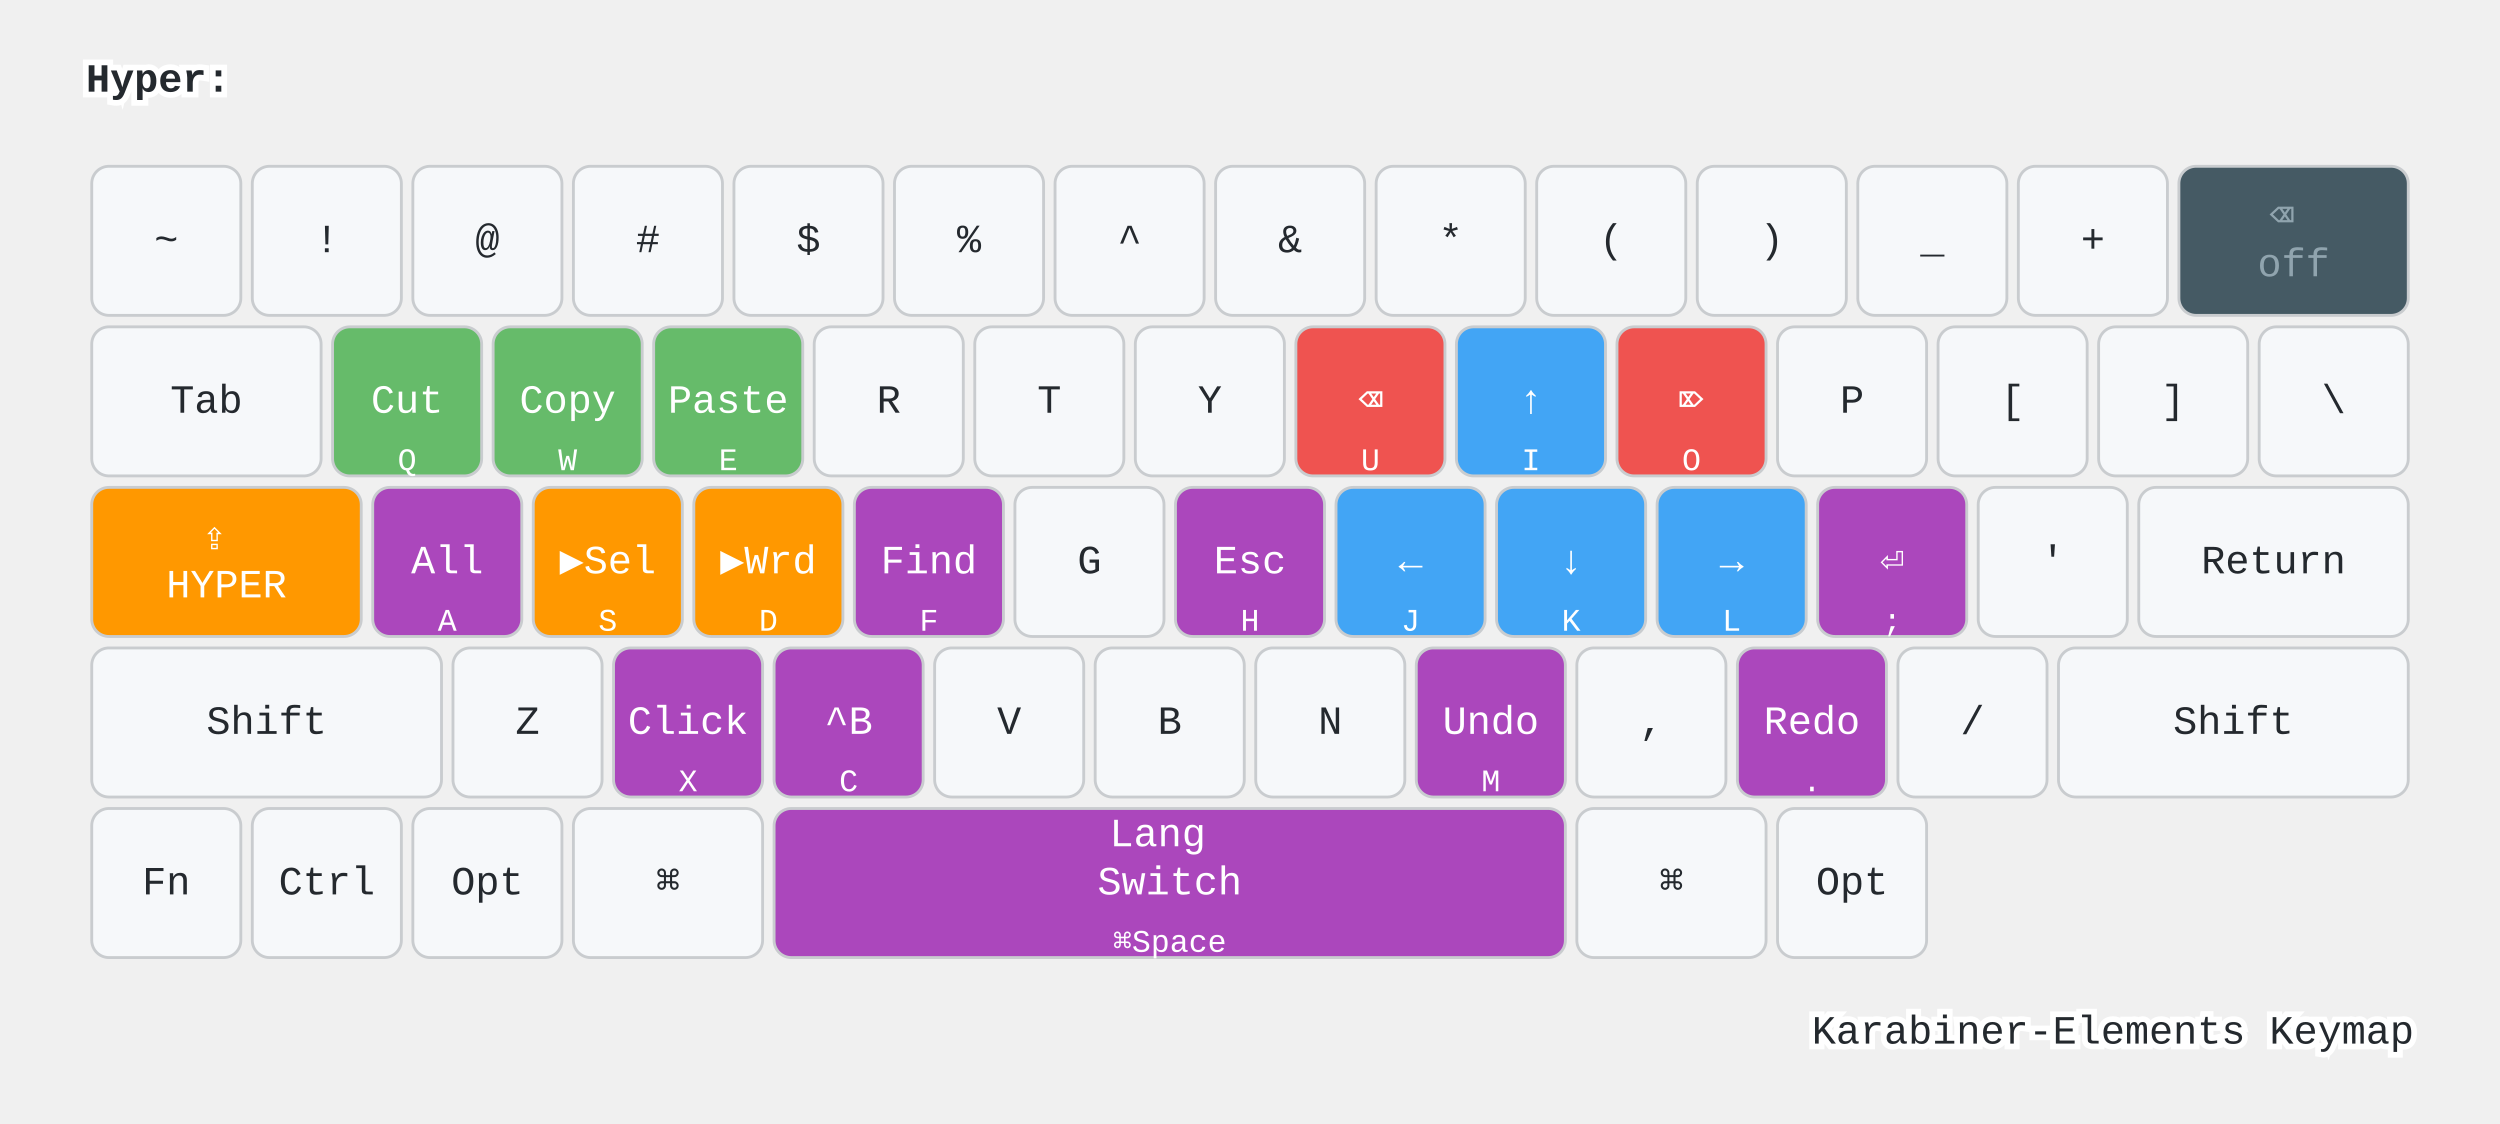
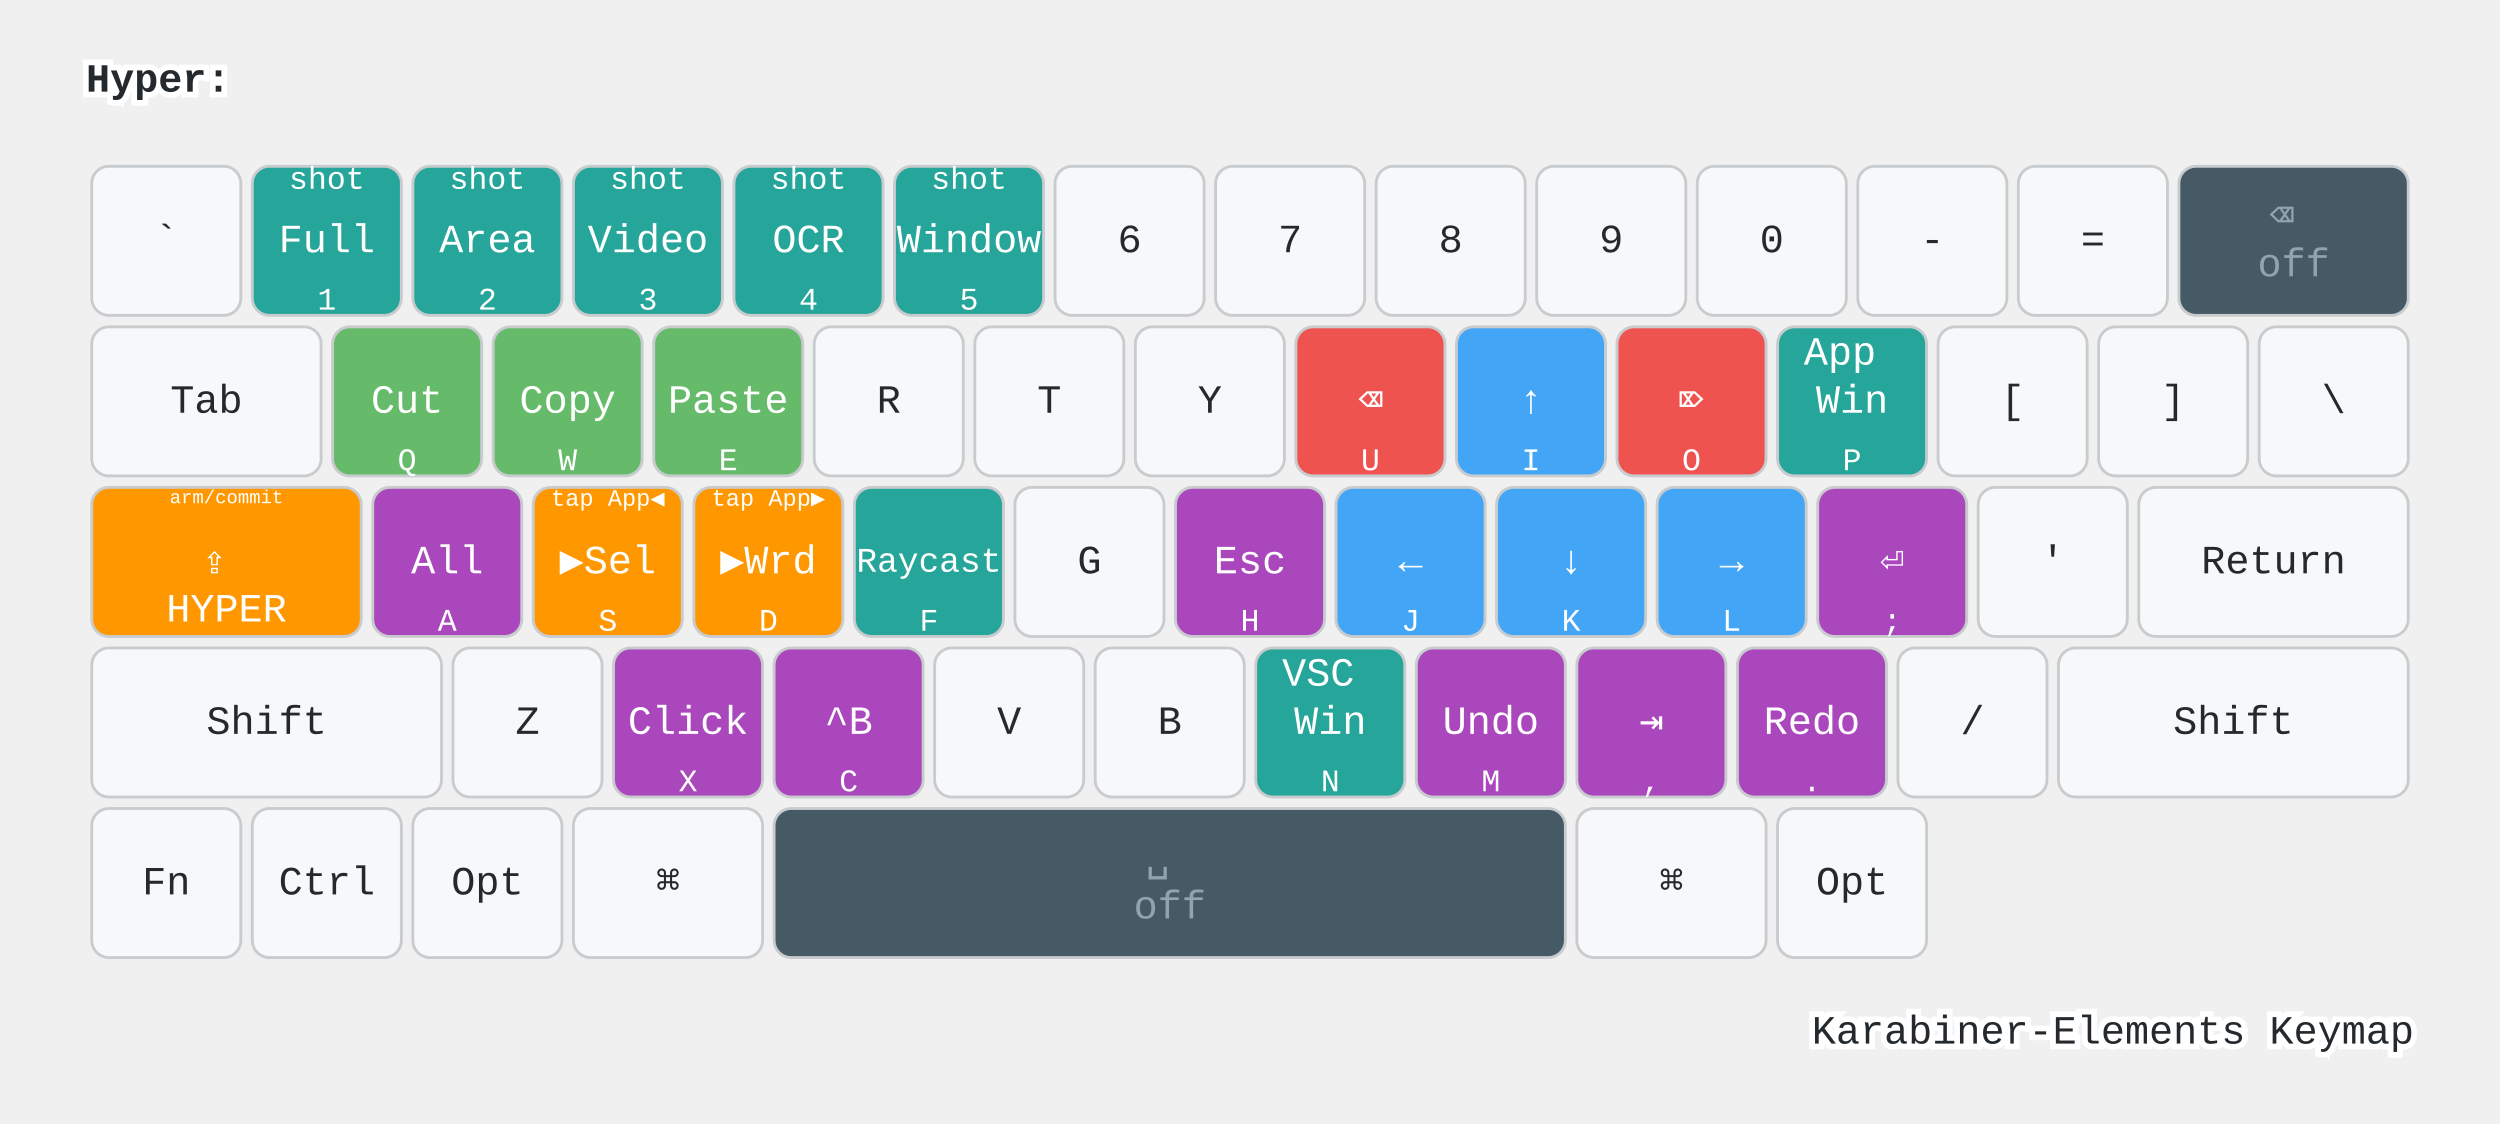
<svg xmlns="http://www.w3.org/2000/svg" width="872" height="392" viewBox="0 0 872 392" class="keymap">
  <style>/* inherit to force styles through use tags */
svg path {
    fill: inherit;
}

/* font and background color specifications */
svg.keymap {
    font-family: SFMono-Regular,Consolas,Liberation Mono,Menlo,monospace;
    font-size: 14px;
    font-kerning: normal;
    text-rendering: optimizeLegibility;
    fill: #24292e;
}

/* default key styling */
rect.key {
    fill: #f6f8fa;
}

rect.key, rect.combo {
    stroke: #c9cccf;
    stroke-width: 1;
}

/* default key side styling, only used is draw_key_sides is set */
rect.side {
    filter: brightness(90%);
}

/* color accent for combo boxes */
rect.combo, rect.combo-separate {
    fill: #cdf;
}

/* color accent for held keys */
rect.held, rect.combo.held {
    fill: #fdd;
}

/* color accent for ghost (optional) keys */
rect.ghost, rect.combo.ghost {
    stroke-dasharray: 4, 4;
    stroke-width: 2;
}

text {
    text-anchor: middle;
    dominant-baseline: middle;
}

/* styling for layer labels */
text.label {
    font-weight: bold;
    text-anchor: start;
    stroke: white;
    stroke-width: 4;
    paint-order: stroke;
}

/* styling for optional footer */
text.footer {
    text-anchor: end;
    dominant-baseline: auto;
    stroke: white;
    stroke-width: 4;
    paint-order: stroke;
}

/* styling for combo tap, and key non-tap label text */
text.combo, text.hold, text.shifted, text.left, text.right {
    font-size: 11px;
}

text.hold {
    text-anchor: middle;
    dominant-baseline: auto;
}

text.shifted {
    text-anchor: middle;
    dominant-baseline: hanging;
}

text.left {
    text-anchor: start;
}

text.right {
    text-anchor: end;
}

text.layer-activator {
    text-decoration: underline;
}

/* styling for hold/shifted label text in combo box */
text.combo.hold, text.combo.shifted, text.combo.left, text.combo.right {
    font-size: 8px;
}

/* lighter symbol for transparent keys */
text.trans {
    fill: #7b7e81;
}

/* styling for combo dendrons */
path.combo {
    stroke-width: 1;
    stroke: gray;
    fill: none;
}

/* Start Tabler Icons Cleanup */
/* cannot use height/width with glyphs */
.icon-tabler &gt; path {
    fill: inherit;
    stroke: inherit;
    stroke-width: 2;
}
/* hide tabler's default box */
.icon-tabler &gt; path[stroke="none"][fill="none"] {
    visibility: hidden;
}
/* End Tabler Icons Cleanup */

- /* Navigation - Blue */
- rect.nav { fill: #42a5f5; }
- text.nav { fill: white; }
- /* Deletion - Red */
- rect.del { fill: #ef5350; }
- text.del { fill: white; }
- /* Clipboard - Green */
- rect.clip { fill: #66bb6a; }
- text.clip { fill: white; }
- /* System - Purple */
- rect.sys { fill: #ab47bc; }
- text.sys { fill: white; }
- /* Layer Activator - Orange */
- rect.layer { fill: #ff9800; }
- text.layer { fill: white; }
- /* Disabled - Dark */
- rect.disabled { fill: #455a64; }
- text.disabled { fill: #90a4ae; }
- /* Selection - Deep Purple */
- rect.sel { fill: #7c4dff; }
- text.sel { fill: white; }
- /* Word Selection - Pink */
- rect.wordsel { fill: #e040fb; }
- text.wordsel { fill: white; }
- /* Remap - Cyan */
- rect.remap { fill: #00bcd4; }
- text.remap { fill: white; }
+ rect.nav      { fill: #42a5f5; } text.nav      { fill: white; }
+ rect.del      { fill: #ef5350; } text.del      { fill: white; }
+ rect.clip     { fill: #66bb6a; } text.clip     { fill: white; }
+ rect.sys      { fill: #ab47bc; } text.sys      { fill: white; }
+ rect.layer    { fill: #ff9800; } text.layer    { fill: white; }
+ rect.disabled { fill: #455a64; } text.disabled { fill: #90a4ae; }
+ rect.sel      { fill: #7c4dff; } text.sel      { fill: white; }
+ rect.wordsel  { fill: #e040fb; } text.wordsel  { fill: white; }
+ rect.remap    { fill: #00bcd4; } text.remap    { fill: white; }
+ rect.app      { fill: #26a69a; } text.app      { fill: white; }
+ rect.num      { fill: #fdd835; } text.num      { fill: #212121; }
+ rect.sym      { fill: #8d6e63; } text.sym      { fill: white; }
</style>
  <g transform="translate(30, 0)" class="layer-Hyper">
    <text x="0" y="28" class="label" id="Hyper">Hyper:</text>
    <g transform="translate(0, 56)">
      <g transform="translate(28, 28)" class="key keypos-0">
        <rect rx="6" ry="6" x="-26" y="-26" width="52" height="52" class="key" />
-         <text x="0" y="0" class="key tap">~</text>
-       </g>
-       <g transform="translate(84, 28)" class="key keypos-1">
-         <rect rx="6" ry="6" x="-26" y="-26" width="52" height="52" class="key" />
-         <text x="0" y="0" class="key tap">!</text>
-       </g>
-       <g transform="translate(140, 28)" class="key keypos-2">
-         <rect rx="6" ry="6" x="-26" y="-26" width="52" height="52" class="key" />
-         <text x="0" y="0" class="key tap">@</text>
-       </g>
-       <g transform="translate(196, 28)" class="key keypos-3">
-         <rect rx="6" ry="6" x="-26" y="-26" width="52" height="52" class="key" />
-         <text x="0" y="0" class="key tap">#</text>
-       </g>
-       <g transform="translate(252, 28)" class="key keypos-4">
-         <rect rx="6" ry="6" x="-26" y="-26" width="52" height="52" class="key" />
-         <text x="0" y="0" class="key tap">$</text>
-       </g>
-       <g transform="translate(308, 28)" class="key keypos-5">
-         <rect rx="6" ry="6" x="-26" y="-26" width="52" height="52" class="key" />
-         <text x="0" y="0" class="key tap">%</text>
+         <text x="0" y="0" class="key tap">`</text>
+       </g>
+       <g transform="translate(84, 28)" class="key app keypos-1">
+         <rect rx="6" ry="6" x="-26" y="-26" width="52" height="52" class="key app" />
+         <text x="0" y="0" class="key app tap">Full</text>
+         <text x="0" y="24" class="key app hold">1</text>
+         <text x="0" y="-24" class="key app shifted">shot</text>
+       </g>
+       <g transform="translate(140, 28)" class="key app keypos-2">
+         <rect rx="6" ry="6" x="-26" y="-26" width="52" height="52" class="key app" />
+         <text x="0" y="0" class="key app tap">Area</text>
+         <text x="0" y="24" class="key app hold">2</text>
+         <text x="0" y="-24" class="key app shifted">shot</text>
+       </g>
+       <g transform="translate(196, 28)" class="key app keypos-3">
+         <rect rx="6" ry="6" x="-26" y="-26" width="52" height="52" class="key app" />
+         <text x="0" y="0" class="key app tap">Video</text>
+         <text x="0" y="24" class="key app hold">3</text>
+         <text x="0" y="-24" class="key app shifted">shot</text>
+       </g>
+       <g transform="translate(252, 28)" class="key app keypos-4">
+         <rect rx="6" ry="6" x="-26" y="-26" width="52" height="52" class="key app" />
+         <text x="0" y="0" class="key app tap">OCR</text>
+         <text x="0" y="24" class="key app hold">4</text>
+         <text x="0" y="-24" class="key app shifted">shot</text>
+       </g>
+       <g transform="translate(308, 28)" class="key app keypos-5">
+         <rect rx="6" ry="6" x="-26" y="-26" width="52" height="52" class="key app" />
+         <text x="0" y="0" class="key app tap">Window</text>
+         <text x="0" y="24" class="key app hold">5</text>
+         <text x="0" y="-24" class="key app shifted">shot</text>
      </g>
      <g transform="translate(364, 28)" class="key keypos-6">
        <rect rx="6" ry="6" x="-26" y="-26" width="52" height="52" class="key" />
-         <text x="0" y="0" class="key tap">^</text>
+         <text x="0" y="0" class="key tap">6</text>
      </g>
      <g transform="translate(420, 28)" class="key keypos-7">
        <rect rx="6" ry="6" x="-26" y="-26" width="52" height="52" class="key" />
-         <text x="0" y="0" class="key tap">&amp;</text>
+         <text x="0" y="0" class="key tap">7</text>
      </g>
      <g transform="translate(476, 28)" class="key keypos-8">
        <rect rx="6" ry="6" x="-26" y="-26" width="52" height="52" class="key" />
-         <text x="0" y="0" class="key tap">*</text>
+         <text x="0" y="0" class="key tap">8</text>
      </g>
      <g transform="translate(532, 28)" class="key keypos-9">
        <rect rx="6" ry="6" x="-26" y="-26" width="52" height="52" class="key" />
-         <text x="0" y="0" class="key tap">(</text>
+         <text x="0" y="0" class="key tap">9</text>
      </g>
      <g transform="translate(588, 28)" class="key keypos-10">
        <rect rx="6" ry="6" x="-26" y="-26" width="52" height="52" class="key" />
-         <text x="0" y="0" class="key tap">)</text>
+         <text x="0" y="0" class="key tap">0</text>
      </g>
      <g transform="translate(644, 28)" class="key keypos-11">
        <rect rx="6" ry="6" x="-26" y="-26" width="52" height="52" class="key" />
-         <text x="0" y="0" class="key tap">_</text>
+         <text x="0" y="0" class="key tap">-</text>
      </g>
      <g transform="translate(700, 28)" class="key keypos-12">
        <rect rx="6" ry="6" x="-26" y="-26" width="52" height="52" class="key" />
-         <text x="0" y="0" class="key tap">+</text>
+         <text x="0" y="0" class="key tap">=</text>
      </g>
      <g transform="translate(770, 28)" class="key disabled keypos-13">
        <rect rx="6" ry="6" x="-40" y="-26" width="80" height="52" class="key disabled" />
        <text x="0" y="0" class="key disabled tap">
          <tspan x="0" dy="-0.6em">⌫</tspan>
          <tspan x="0" dy="1.2em">off</tspan>
        </text>
      </g>
      <g transform="translate(42, 84)" class="key keypos-14">
        <rect rx="6" ry="6" x="-40" y="-26" width="80" height="52" class="key" />
        <text x="0" y="0" class="key tap">Tab</text>
      </g>
      <g transform="translate(112, 84)" class="key clip keypos-15">
        <rect rx="6" ry="6" x="-26" y="-26" width="52" height="52" class="key clip" />
        <text x="0" y="0" class="key clip tap">Cut</text>
        <text x="0" y="24" class="key clip hold">Q</text>
      </g>
      <g transform="translate(168, 84)" class="key clip keypos-16">
        <rect rx="6" ry="6" x="-26" y="-26" width="52" height="52" class="key clip" />
        <text x="0" y="0" class="key clip tap">Copy</text>
        <text x="0" y="24" class="key clip hold">W</text>
      </g>
      <g transform="translate(224, 84)" class="key clip keypos-17">
        <rect rx="6" ry="6" x="-26" y="-26" width="52" height="52" class="key clip" />
        <text x="0" y="0" class="key clip tap">Paste</text>
        <text x="0" y="24" class="key clip hold">E</text>
      </g>
      <g transform="translate(280, 84)" class="key keypos-18">
        <rect rx="6" ry="6" x="-26" y="-26" width="52" height="52" class="key" />
        <text x="0" y="0" class="key tap">R</text>
      </g>
      <g transform="translate(336, 84)" class="key keypos-19">
        <rect rx="6" ry="6" x="-26" y="-26" width="52" height="52" class="key" />
        <text x="0" y="0" class="key tap">T</text>
      </g>
      <g transform="translate(392, 84)" class="key keypos-20">
        <rect rx="6" ry="6" x="-26" y="-26" width="52" height="52" class="key" />
        <text x="0" y="0" class="key tap">Y</text>
      </g>
      <g transform="translate(448, 84)" class="key del keypos-21">
        <rect rx="6" ry="6" x="-26" y="-26" width="52" height="52" class="key del" />
        <text x="0" y="0" class="key del tap">⌫</text>
        <text x="0" y="24" class="key del hold">U</text>
      </g>
      <g transform="translate(504, 84)" class="key nav keypos-22">
        <rect rx="6" ry="6" x="-26" y="-26" width="52" height="52" class="key nav" />
        <text x="0" y="0" class="key nav tap">↑</text>
        <text x="0" y="24" class="key nav hold">I</text>
      </g>
      <g transform="translate(560, 84)" class="key del keypos-23">
        <rect rx="6" ry="6" x="-26" y="-26" width="52" height="52" class="key del" />
        <text x="0" y="0" class="key del tap">⌦</text>
        <text x="0" y="24" class="key del hold">O</text>
      </g>
-       <g transform="translate(616, 84)" class="key keypos-24">
-         <rect rx="6" ry="6" x="-26" y="-26" width="52" height="52" class="key" />
-         <text x="0" y="0" class="key tap">P</text>
+       <g transform="translate(616, 84)" class="key app keypos-24">
+         <rect rx="6" ry="6" x="-26" y="-26" width="52" height="52" class="key app" />
+         <text x="0" y="0" class="key app tap">
+           <tspan x="0" dy="-1.2em">App</tspan>
+           <tspan x="0" dy="1.2em">Win</tspan>
+         </text>
+         <text x="0" y="24" class="key app hold">P</text>
      </g>
      <g transform="translate(672, 84)" class="key keypos-25">
        <rect rx="6" ry="6" x="-26" y="-26" width="52" height="52" class="key" />
        <text x="0" y="0" class="key tap">[</text>
      </g>
      <g transform="translate(728, 84)" class="key keypos-26">
        <rect rx="6" ry="6" x="-26" y="-26" width="52" height="52" class="key" />
        <text x="0" y="0" class="key tap">]</text>
      </g>
      <g transform="translate(784, 84)" class="key keypos-27">
        <rect rx="6" ry="6" x="-26" y="-26" width="52" height="52" class="key" />
        <text x="0" y="0" class="key tap">\</text>
      </g>
      <g transform="translate(49, 140)" class="key layer keypos-28">
        <rect rx="6" ry="6" x="-47" y="-26" width="94" height="52" class="key layer" />
        <text x="0" y="0" class="key layer tap">
-           <tspan x="0" dy="-0.6em">⇪</tspan>
+           <tspan x="0" dy="-0.0em">⇪</tspan>
          <tspan x="0" dy="1.2em">HYPER</tspan>
+         </text>
+         <text x="0" y="-24" class="key layer shifted">
+           <tspan style="font-size: 60%">arm/commit</tspan>
        </text>
      </g>
      <g transform="translate(126, 140)" class="key sys keypos-29">
        <rect rx="6" ry="6" x="-26" y="-26" width="52" height="52" class="key sys" />
        <text x="0" y="0" class="key sys tap">All</text>
        <text x="0" y="24" class="key sys hold">A</text>
      </g>
      <g transform="translate(182, 140)" class="key layer keypos-30">
        <rect rx="6" ry="6" x="-26" y="-26" width="52" height="52" class="key layer" />
        <text x="0" y="0" class="key layer tap">▶Sel</text>
        <text x="0" y="24" class="key layer hold">S</text>
+         <text x="0" y="-24" class="key layer shifted">
+           <tspan style="font-size: 75%">tap App◀</tspan>
+         </text>
      </g>
      <g transform="translate(238, 140)" class="key layer keypos-31">
        <rect rx="6" ry="6" x="-26" y="-26" width="52" height="52" class="key layer" />
        <text x="0" y="0" class="key layer tap">▶Wrd</text>
        <text x="0" y="24" class="key layer hold">D</text>
-       </g>
-       <g transform="translate(294, 140)" class="key sys keypos-32">
-         <rect rx="6" ry="6" x="-26" y="-26" width="52" height="52" class="key sys" />
-         <text x="0" y="0" class="key sys tap">Find</text>
-         <text x="0" y="24" class="key sys hold">F</text>
+         <text x="0" y="-24" class="key layer shifted">
+           <tspan style="font-size: 75%">tap App▶</tspan>
+         </text>
+       </g>
+       <g transform="translate(294, 140)" class="key app keypos-32">
+         <rect rx="6" ry="6" x="-26" y="-26" width="52" height="52" class="key app" />
+         <text x="0" y="0" class="key app tap">
+           <tspan style="font-size: 86%">Raycast</tspan>
+         </text>
+         <text x="0" y="24" class="key app hold">F</text>
      </g>
      <g transform="translate(350, 140)" class="key keypos-33">
        <rect rx="6" ry="6" x="-26" y="-26" width="52" height="52" class="key" />
        <text x="0" y="0" class="key tap">G</text>
      </g>
      <g transform="translate(406, 140)" class="key sys keypos-34">
        <rect rx="6" ry="6" x="-26" y="-26" width="52" height="52" class="key sys" />
        <text x="0" y="0" class="key sys tap">Esc</text>
        <text x="0" y="24" class="key sys hold">H</text>
      </g>
      <g transform="translate(462, 140)" class="key nav keypos-35">
        <rect rx="6" ry="6" x="-26" y="-26" width="52" height="52" class="key nav" />
        <text x="0" y="0" class="key nav tap">←</text>
        <text x="0" y="24" class="key nav hold">J</text>
      </g>
      <g transform="translate(518, 140)" class="key nav keypos-36">
        <rect rx="6" ry="6" x="-26" y="-26" width="52" height="52" class="key nav" />
        <text x="0" y="0" class="key nav tap">↓</text>
        <text x="0" y="24" class="key nav hold">K</text>
      </g>
      <g transform="translate(574, 140)" class="key nav keypos-37">
        <rect rx="6" ry="6" x="-26" y="-26" width="52" height="52" class="key nav" />
        <text x="0" y="0" class="key nav tap">→</text>
        <text x="0" y="24" class="key nav hold">L</text>
      </g>
      <g transform="translate(630, 140)" class="key sys keypos-38">
        <rect rx="6" ry="6" x="-26" y="-26" width="52" height="52" class="key sys" />
        <text x="0" y="0" class="key sys tap">⏎</text>
        <text x="0" y="24" class="key sys hold">;</text>
      </g>
      <g transform="translate(686, 140)" class="key keypos-39">
        <rect rx="6" ry="6" x="-26" y="-26" width="52" height="52" class="key" />
        <text x="0" y="0" class="key tap">'</text>
      </g>
      <g transform="translate(763, 140)" class="key keypos-40">
        <rect rx="6" ry="6" x="-47" y="-26" width="94" height="52" class="key" />
        <text x="0" y="0" class="key tap">Return</text>
      </g>
      <g transform="translate(63, 196)" class="key keypos-41">
        <rect rx="6" ry="6" x="-61" y="-26" width="122" height="52" class="key" />
        <text x="0" y="0" class="key tap">Shift</text>
      </g>
      <g transform="translate(154, 196)" class="key keypos-42">
        <rect rx="6" ry="6" x="-26" y="-26" width="52" height="52" class="key" />
        <text x="0" y="0" class="key tap">Z</text>
      </g>
      <g transform="translate(210, 196)" class="key sys keypos-43">
        <rect rx="6" ry="6" x="-26" y="-26" width="52" height="52" class="key sys" />
        <text x="0" y="0" class="key sys tap">Click</text>
        <text x="0" y="24" class="key sys hold">X</text>
      </g>
      <g transform="translate(266, 196)" class="key sys keypos-44">
        <rect rx="6" ry="6" x="-26" y="-26" width="52" height="52" class="key sys" />
        <text x="0" y="0" class="key sys tap">^B</text>
        <text x="0" y="24" class="key sys hold">C</text>
      </g>
      <g transform="translate(322, 196)" class="key keypos-45">
        <rect rx="6" ry="6" x="-26" y="-26" width="52" height="52" class="key" />
        <text x="0" y="0" class="key tap">V</text>
      </g>
      <g transform="translate(378, 196)" class="key keypos-46">
        <rect rx="6" ry="6" x="-26" y="-26" width="52" height="52" class="key" />
        <text x="0" y="0" class="key tap">B</text>
      </g>
-       <g transform="translate(434, 196)" class="key keypos-47">
-         <rect rx="6" ry="6" x="-26" y="-26" width="52" height="52" class="key" />
-         <text x="0" y="0" class="key tap">N</text>
+       <g transform="translate(434, 196)" class="key app keypos-47">
+         <rect rx="6" ry="6" x="-26" y="-26" width="52" height="52" class="key app" />
+         <text x="0" y="0" class="key app tap">
+           <tspan x="0" dy="-1.2em">VSC</tspan>
+           <tspan x="0" dy="1.2em">Win</tspan>
+         </text>
+         <text x="0" y="24" class="key app hold">N</text>
      </g>
      <g transform="translate(490, 196)" class="key sys keypos-48">
        <rect rx="6" ry="6" x="-26" y="-26" width="52" height="52" class="key sys" />
        <text x="0" y="0" class="key sys tap">Undo</text>
        <text x="0" y="24" class="key sys hold">M</text>
      </g>
-       <g transform="translate(546, 196)" class="key keypos-49">
-         <rect rx="6" ry="6" x="-26" y="-26" width="52" height="52" class="key" />
-         <text x="0" y="0" class="key tap">,</text>
+       <g transform="translate(546, 196)" class="key sys keypos-49">
+         <rect rx="6" ry="6" x="-26" y="-26" width="52" height="52" class="key sys" />
+         <text x="0" y="0" class="key sys tap">⇥</text>
+         <text x="0" y="24" class="key sys hold">,</text>
      </g>
      <g transform="translate(602, 196)" class="key sys keypos-50">
        <rect rx="6" ry="6" x="-26" y="-26" width="52" height="52" class="key sys" />
        <text x="0" y="0" class="key sys tap">Redo</text>
        <text x="0" y="24" class="key sys hold">.</text>
      </g>
      <g transform="translate(658, 196)" class="key keypos-51">
        <rect rx="6" ry="6" x="-26" y="-26" width="52" height="52" class="key" />
        <text x="0" y="0" class="key tap">/</text>
      </g>
      <g transform="translate(749, 196)" class="key keypos-52">
        <rect rx="6" ry="6" x="-61" y="-26" width="122" height="52" class="key" />
        <text x="0" y="0" class="key tap">Shift</text>
      </g>
      <g transform="translate(28, 252)" class="key keypos-53">
        <rect rx="6" ry="6" x="-26" y="-26" width="52" height="52" class="key" />
        <text x="0" y="0" class="key tap">Fn</text>
      </g>
      <g transform="translate(84, 252)" class="key keypos-54">
        <rect rx="6" ry="6" x="-26" y="-26" width="52" height="52" class="key" />
        <text x="0" y="0" class="key tap">Ctrl</text>
      </g>
      <g transform="translate(140, 252)" class="key keypos-55">
        <rect rx="6" ry="6" x="-26" y="-26" width="52" height="52" class="key" />
        <text x="0" y="0" class="key tap">Opt</text>
      </g>
      <g transform="translate(203, 252)" class="key keypos-56">
        <rect rx="6" ry="6" x="-33" y="-26" width="66" height="52" class="key" />
        <text x="0" y="0" class="key tap">⌘</text>
      </g>
-       <g transform="translate(378, 252)" class="key sys keypos-57">
-         <rect rx="6" ry="6" x="-138" y="-26" width="276" height="52" class="key sys" />
-         <text x="0" y="0" class="key sys tap">
-           <tspan x="0" dy="-1.2em">Lang</tspan>
-           <tspan x="0" dy="1.2em">Switch</tspan>
-         </text>
-         <text x="0" y="24" class="key sys hold">⌘Space</text>
+       <g transform="translate(378, 252)" class="key disabled keypos-57">
+         <rect rx="6" ry="6" x="-138" y="-26" width="276" height="52" class="key disabled" />
+         <text x="0" y="0" class="key disabled tap">
+           <tspan x="0" dy="-0.6em">␣</tspan>
+           <tspan x="0" dy="1.2em">off</tspan>
+         </text>
      </g>
      <g transform="translate(553, 252)" class="key keypos-58">
        <rect rx="6" ry="6" x="-33" y="-26" width="66" height="52" class="key" />
        <text x="0" y="0" class="key tap">⌘</text>
      </g>
      <g transform="translate(616, 252)" class="key keypos-59">
        <rect rx="6" ry="6" x="-26" y="-26" width="52" height="52" class="key" />
        <text x="0" y="0" class="key tap">Opt</text>
      </g>
    </g>
  </g>
  <text x="842.0" y="364.0" class="footer">Karabiner-Elements Keymap</text>
</svg>
